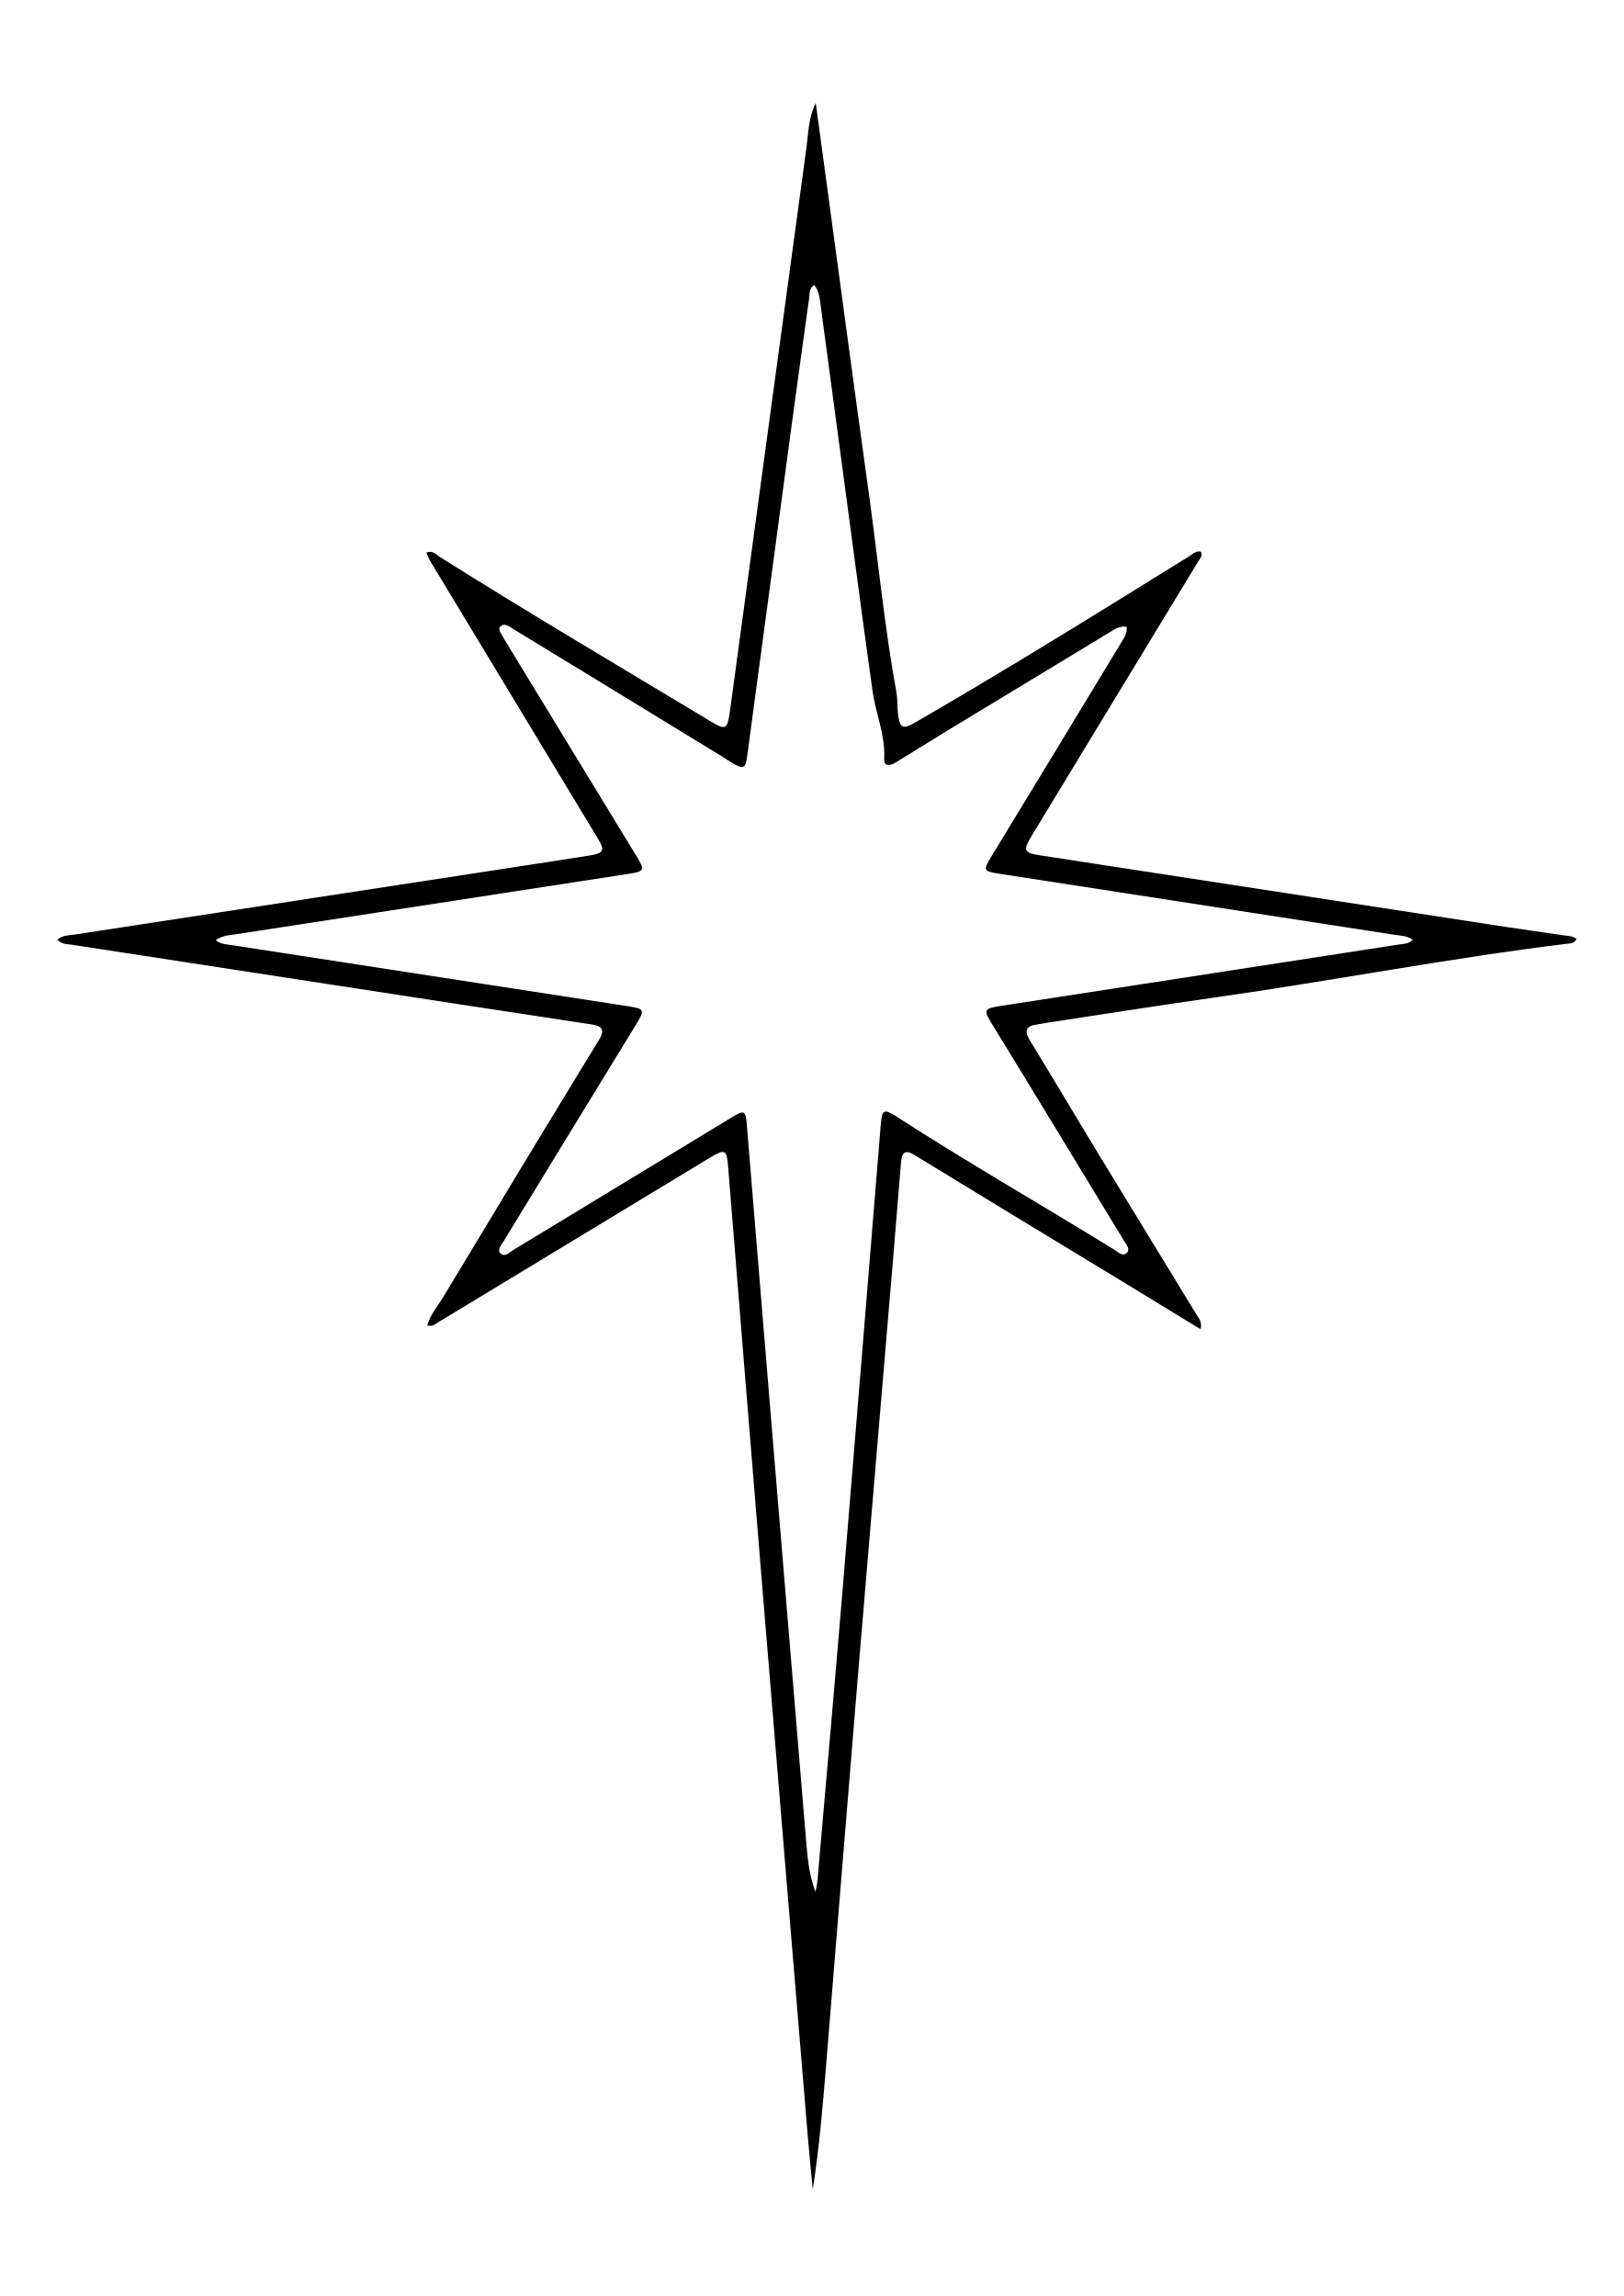
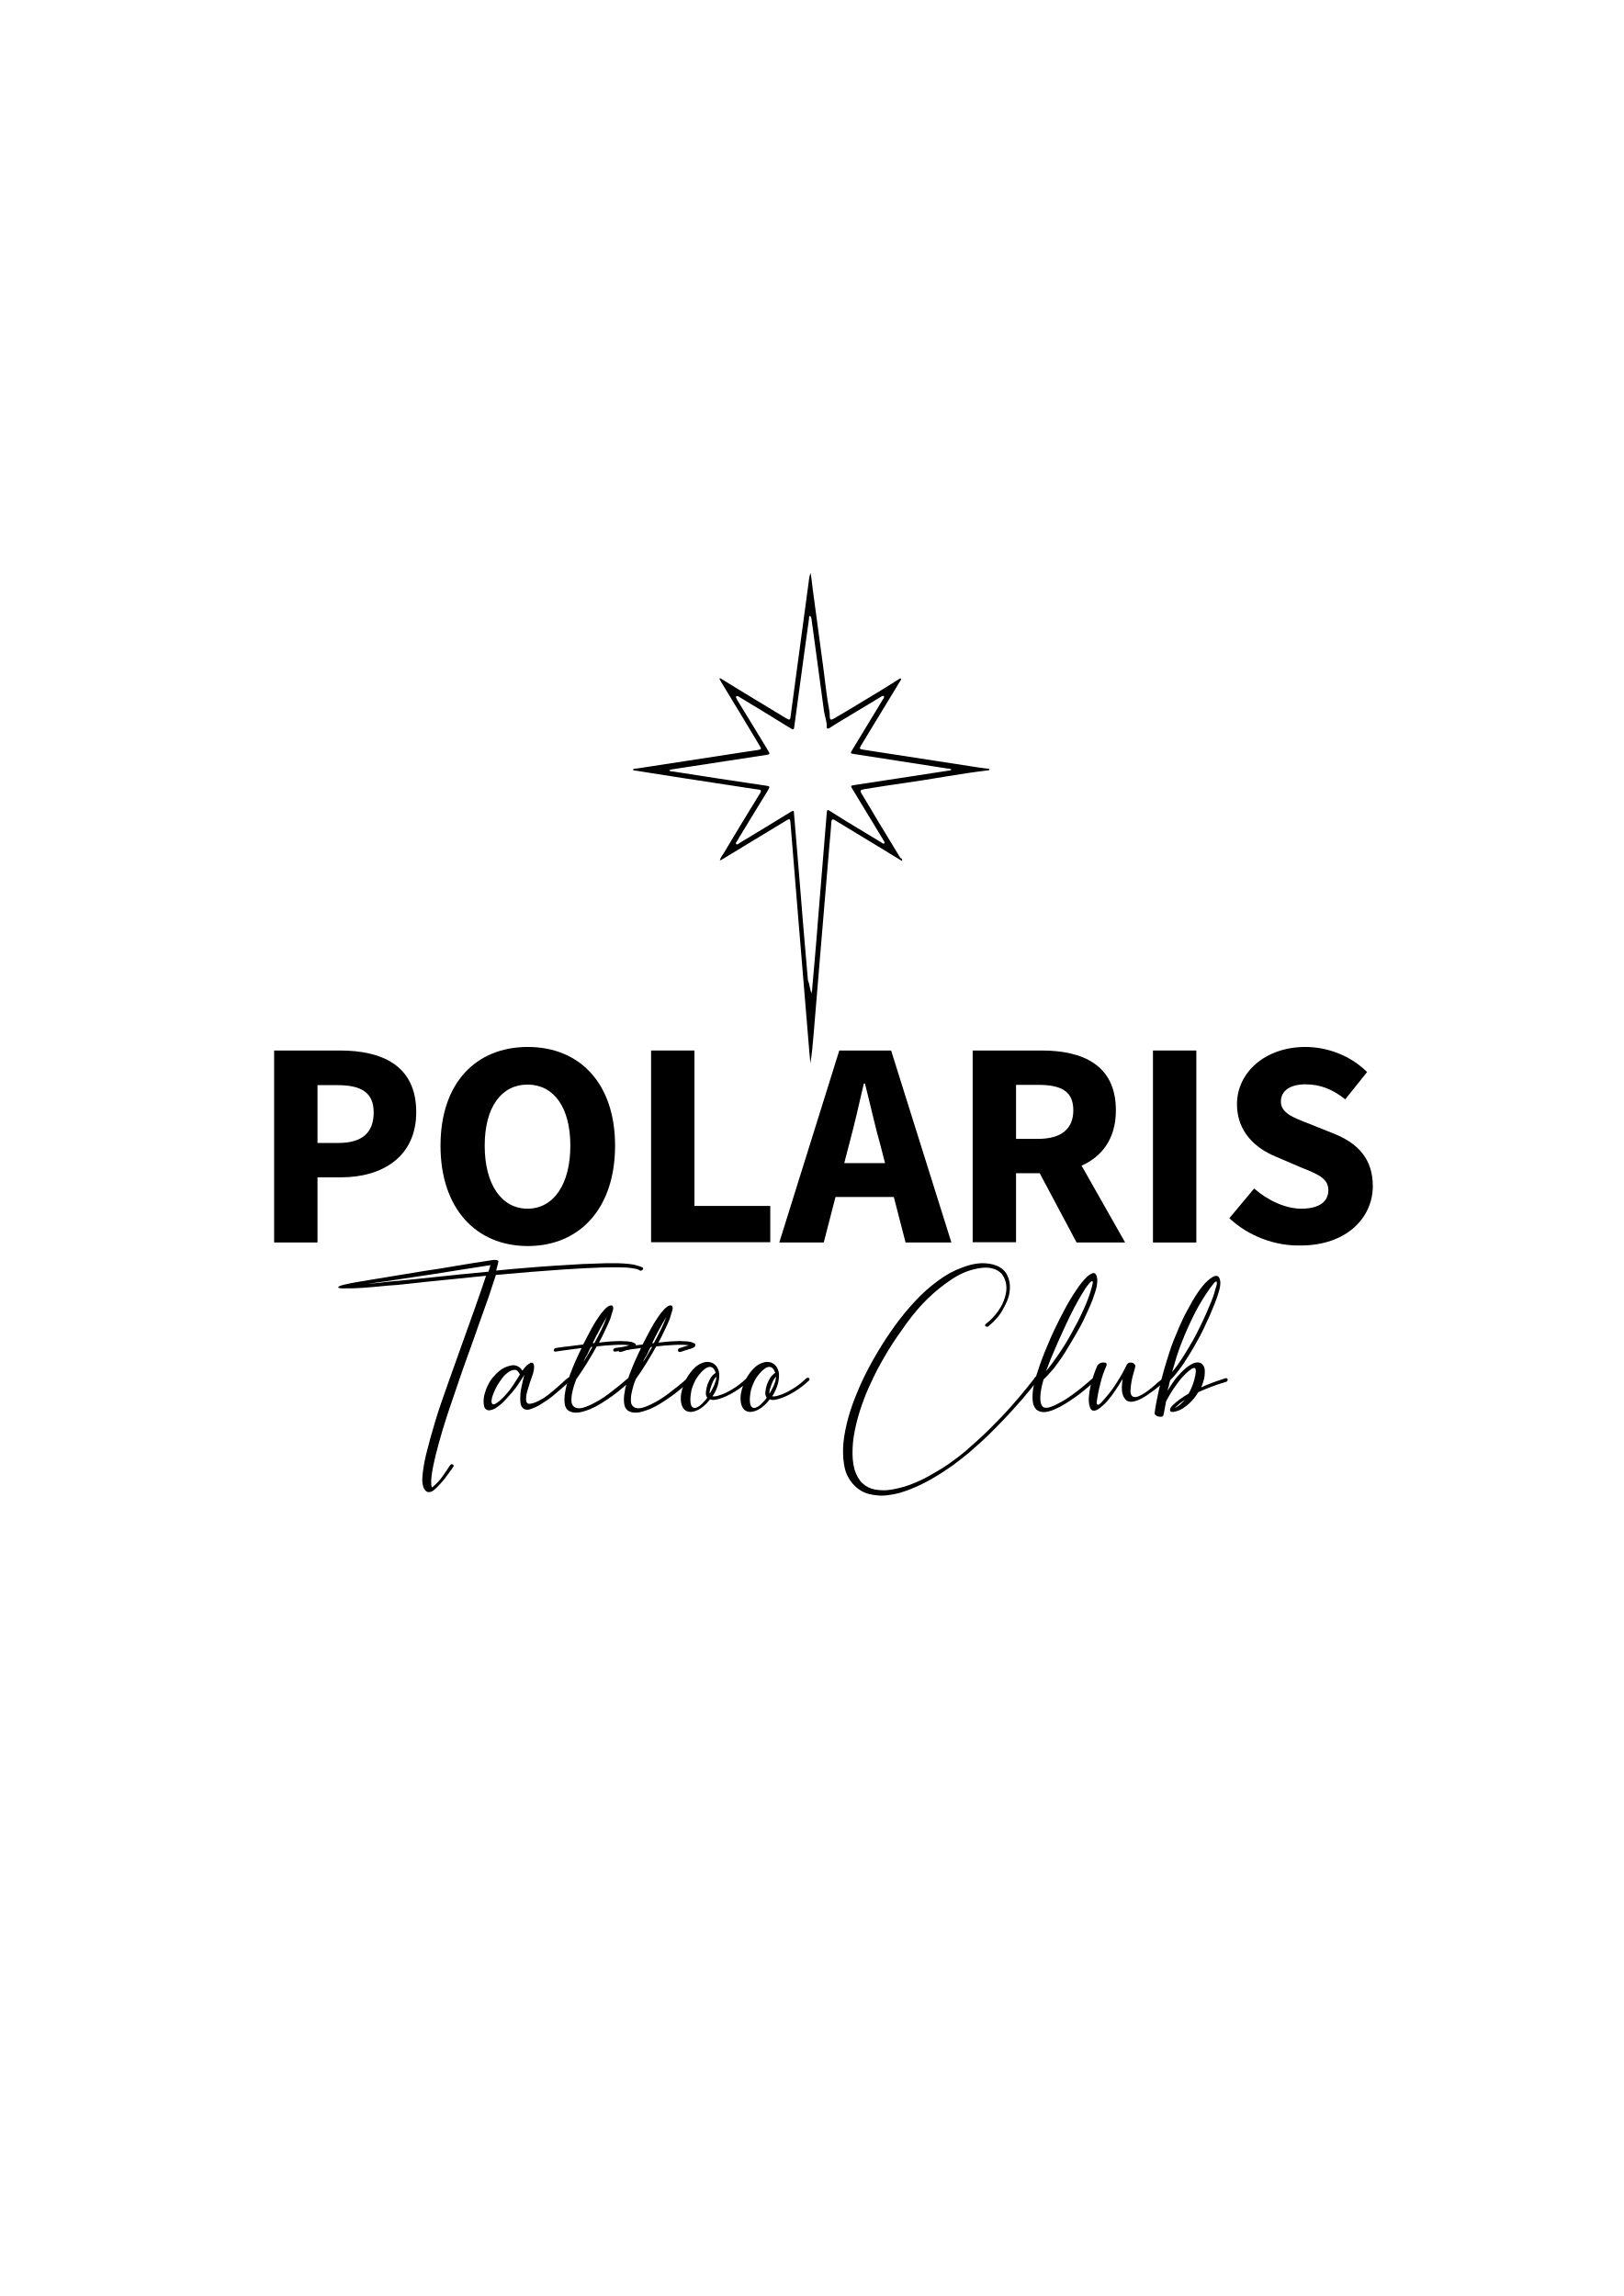
- <svg xmlns="http://www.w3.org/2000/svg" version="1.1" id="Capa_1" x="0px" y="0px" viewBox="0 0 595.28 841.89" enable-background="new 0 0 595.28 841.89" xml:space="preserve">
+ <svg xmlns="http://www.w3.org/2000/svg" version="1.1" id="Capa_1" x="0px" y="0px" viewBox="0 0 595.3 841.9" style="enable-background:new 0 0 595.3 841.9;" xml:space="preserve">
  <g>
    <g>
-       <path d="M440.17,487.41c-9.36-5.72-18.27-11.18-27.2-16.61c-25.9-15.74-51.83-31.43-77.68-47.26c-3.78-2.32-4.7-0.59-4.97,2.71    c-1.01,11.95-1.94,23.9-2.94,35.85c-4.26,50.63-8.6,101.26-12.81,151.9c-3.96,47.65-7.78,95.31-11.68,142.96    c-1.25,15.25-2.53,30.51-4.91,45.83c-0.59-6.23-1.25-12.45-1.77-18.69c-5.68-68.4-11.37-136.8-16.99-205.21    c-4.14-50.31-8.2-100.63-12.27-150.94c-0.52-6.48-1.12-6.82-6.68-3.45c-33.19,20.11-66.37,40.22-99.57,60.32    c-1.08,0.65-2.05,1.78-4.04,1.16c1.13-4.06,3.92-7.2,5.99-10.64c18.88-31.4,37.83-62.77,56.94-94.04c2.73-4.46,0.28-5.2-3.09-5.72    c-15.97-2.47-31.95-4.85-47.92-7.3c-47.41-7.27-94.83-14.56-142.24-21.87c-1.75-0.27-3.7-0.08-5.3-1.85    c1.93-1.72,4.34-1.58,6.53-1.91c54.34-8.35,108.68-16.66,163.02-24.99c8.56-1.31,17.12-2.61,25.67-3.99    c5.08-0.82,5.55-1.85,3.02-6.05c-20.5-33.93-41.01-67.85-61.49-101.79c-0.58-0.96-0.95-2.06-1.47-3.19    c2.39-0.98,3.64,0.77,5.05,1.66c32.58,20.49,65.71,40.06,98.67,59.91c6.28,3.78,6.62,3.55,7.7-4.37    c3.61-26.41,7.16-52.82,10.74-79.24c5.71-42.09,11.43-84.19,17.15-126.28c0.75-5.53,0.75-11.19,3.43-16.54    c1.2,8.85,2.41,17.7,3.61,26.55c5.29,38.96,10.48,77.93,15.9,116.87c3.37,24.25,5.69,48.64,10.08,72.75    c0.47,2.6,0.26,5.33,0.59,7.97c0.63,5.09,1.78,5.6,6.2,3.04c25.81-14.92,51.25-30.46,76.6-46.14c7.93-4.91,15.83-9.87,23.79-14.74    c1.34-0.82,2.52-2.24,4.43-1.8c0.78,1.55-0.36,2.57-1,3.62c-20.38,33.61-40.78,67.21-61.18,100.81c-3.09,5.1-2.71,6.01,3.16,6.91    c56.97,8.77,113.93,17.52,170.91,26.27c7.08,1.09,14.18,2.04,21.26,3.1c1.56,0.23,3.28,0.14,4.58,1.38    c-0.91,1.66-2.35,1.54-3.59,1.69c-43.17,5.29-85.89,13.58-128.94,19.68c-20.45,2.9-40.85,6.14-61.27,9.23    c-1.32,0.2-2.62,0.51-3.94,0.67c-4.33,0.54-4.78,2.43-2.58,6.02c8.78,14.35,17.35,28.82,26.09,43.2    c11.6,19.08,23.28,38.1,34.9,57.16C439.48,483.4,440.78,484.64,440.17,487.41z M298.98,693.67c0.25-1.45,0.62-2.9,0.74-4.36    c3.06-35.18,6.19-70.36,9.12-105.55c4.77-57.27,9.41-114.55,14.1-171.83c0.4-4.93,1.27-5.39,5.32-2.77    c26.3,17,53.48,32.56,80.13,48.99c1.44,0.89,3.22,2.82,4.8,1.16c1.26-1.32-0.37-3.1-1.2-4.47    c-15.73-25.91-31.43-51.83-47.28-77.66c-4.57-7.45-4.75-7.27,4-8.61c48.08-7.39,96.16-14.81,144.23-22.25    c1.65-0.26,3.53-0.15,4.96-1.75c-2.19-1.52-4.42-1.46-6.5-1.78c-48.23-7.48-96.48-14.92-144.72-22.36    c-6.41-0.99-6.4-1.18-2.86-6.98c15.77-25.89,31.48-51.81,47.19-77.74c1.08-1.78,2.35-3.57,2.03-5.91    c-2.23-0.3-3.84,0.61-5.38,1.54c-20.66,12.49-41.31,25.01-61.95,37.54c-5.69,3.46-11.31,7.05-17.01,10.51    c-1.96,1.19-4.72,2.3-4.54-1.41c0.41-8.56-3.1-16.31-4.26-24.52c-2.22-15.67-4.3-31.36-6.4-47.04    c-4.2-31.37-8.37-62.74-12.59-94.1c-0.36-2.69-0.56-5.5-2.39-7.82c-1.96,1.23-1.63,3.06-1.85,4.64    c-2.13,15.34-4.27,30.69-6.34,46.04c-5.48,40.61-10.92,81.22-16.37,121.83c-0.65,4.88-1.29,5.23-5.53,2.75    c-1.15-0.67-2.23-1.46-3.37-2.16c-25.57-15.64-51.13-31.28-76.74-46.86c-1.45-0.88-3.43-2.62-4.9-0.96    c-1.13,1.28,0.73,2.99,1.38,4.47c0.13,0.3,0.34,0.57,0.51,0.86c16.12,26.45,32.25,52.9,48.37,79.36c2.72,4.46,2.44,5.08-2.81,5.89    c-48.08,7.4-96.17,14.78-144.25,22.19c-2.51,0.39-5.18,0.39-7.53,2.23c2.18,1.61,4.41,1.54,6.51,1.87    c48.24,7.46,96.49,14.88,144.73,22.33c6.08,0.94,6.12,1.38,2.79,6.81c-16.2,26.4-32.33,52.84-48.45,79.29    c-0.82,1.35-2.52,3.14-1.26,4.45c1.59,1.66,3.34-0.32,4.79-1.2c26.78-16.22,53.54-32.49,80.3-48.75c4.33-2.63,4.87-2.33,5.27,2.58    c2.8,34.2,5.63,68.39,8.46,102.58c4.35,52.46,8.7,104.91,13.06,157.37C295.93,679.34,296.24,686.64,298.98,693.67z" />
+       <path d="M330.7,315.7c-2.2-1.3-4.3-2.6-6.4-3.9c-6.1-3.7-12.2-7.4-18.3-11.1c-0.9-0.5-1.1-0.1-1.2,0.6c-0.2,2.8-0.4,5.6-0.7,8.4    c-1,11.9-2,23.8-3,35.7c-1.3,15.7-2.2,26.7-2.8,33.7c-0.3,3.6-0.6,7.2-1.2,10.8c-0.1-1.5-0.3-2.9-0.4-4.4    c-1.3-16.1-2.7-32.2-4-48.3c-1-11.8-1.9-23.7-2.9-35.5c-0.1-1.5-0.3-1.6-1.6-0.8c-7.8,4.7-15.6,9.5-23.4,14.2    c-0.3,0.1-0.5,0.4-0.9,0.3c0.3-1,0.9-1.7,1.4-2.5c4.4-7.4,8.9-14.8,13.4-22.1c0.6-1.1,0.1-1.2-0.7-1.3c3.2,0.5-3.6-0.5-11.3-1.7    c-11.2-1.7-22.3-3.4-33.5-5.2c-0.4-0.1-0.9,0-1.2-0.4c0.4-0.4,1-0.4,1.5-0.4c12.8-2,25.6-3.9,38.4-5.9c2-0.3,4-0.6,6-0.9    c1.2-0.2,1.3-0.4,0.7-1.4c-4.8-8-9.6-16-14.5-24c-0.1-0.2-0.2-0.5-0.4-0.8c0.6-0.2,0.8,0.2,1.2,0.4c7.7,4.8,15.5,9.4,23.2,14.1    c1.5,0.9,1.6,0.8,1.8-1c0.8-6.2,0.8-6.2,2.5-18.6c1.3-9.9,2.7-19.8,4-29.7c0.2-1.3,0.2-2.6,0.8-3.9c0.3,2.1,0.6,4.2,0.8,6.2    c1.2,9.2,2.5,18.3,3.7,27.5c0.8,5.7,1.3,11.4,2.4,17.1c0.1,0.6,0.1,1.2,0.1,1.9c0.1,1.2,0.4,1.3,1.5,0.7c6.1-3.5,12-7.2,18-10.8    c1.9-1.2,3.7-2.3,5.6-3.5c0.3-0.2,0.6-0.5,1-0.4c0.2,0.4-0.1,0.6-0.2,0.8c-4.8,7.9-9.6,15.8-14.4,23.7c-0.7,1.2-0.6,1.4,0.8,1.6    c13.4,2.1,26.8,4.1,40.2,6.2c1.7,0.3,3.3,0.5,5,0.7c0.4,0,0.8,0,1.1,0.3c-0.2,0.4-0.5,0.4-0.8,0.4c-10.2,1.2-20.2,3.2-30.3,4.6    c-4.8,0.7-9.6,1.4-14.4,2.2c-0.3,0-0.6,0.1-0.9,0.2c-1,0.1-1.1,0.6-0.6,1.4c2.1,3.4,4.1,6.8,6.1,10.2c2.7,4.5,5.5,9,8.2,13.5    C330.6,314.8,330.9,315.1,330.7,315.7z M297.5,364.3c0-0.4,0.1-0.7,0.2-1c0.7-8.3,1.5-16.6,2.1-24.8c1.1-13.5,2.2-26.9,3.3-40.4    c0.1-1.2,0.3-1.3,1.2-0.7c6.2,4,12.6,7.7,18.8,11.5c0.3,0.2,0.8,0.7,1.1,0.3c0.3-0.3-0.1-0.7-0.3-1.1c-3.7-6.1-7.4-12.2-11.1-18.3    c-1.1-1.8-1.1-1.7,0.9-2c11.3-1.7,22.6-3.5,33.9-5.2c0.4-0.1,0.8,0,1.2-0.4c-0.5-0.4-1-0.4-1.5-0.4c-11.3-1.8-22.7-3.5-34.1-5.3    c-1.5-0.2-1.5-0.3-0.7-1.6c3.7-6.1,7.4-12.2,11.1-18.3c0.3-0.4,0.6-0.8,0.5-1.4c-0.5-0.1-0.9,0.1-1.3,0.4    c-4.9,2.9-9.7,5.9-14.6,8.8c-1.3,0.8-2.7,1.6-4,2.5c-0.5,0.3-1.1,0.5-1.1-0.3c0.1-2-0.7-3.8-1-5.8c-0.5-3.7-1-7.4-1.5-11.1    c-1-7.4-2-14.8-3-22.1c-0.1-0.6-0.1-1.3-0.6-1.8c-0.5,0.3-0.4,0.7-0.4,1.1c-0.5,3.6-1,7.2-1.5,10.8c-1.3,9.6-2.6,19.1-3.9,28.7    c-0.1,1.2-0.3,1.2-1.3,0.7c-0.3-0.2-0.5-0.4-0.8-0.5c-6-3.7-12-7.4-18-11c-0.3-0.2-0.8-0.6-1.2-0.2c-0.3,0.3,0.2,0.7,0.3,1.1    c0,0.1,0.1,0.1,0.1,0.2c3.8,6.2,7.6,12.4,11.4,18.7c0.6,1.1,0.6,1.2-0.7,1.4c-11.3,1.7-22.6,3.5-33.9,5.2    c-0.6,0.1-1.2,0.1-1.8,0.5c0.5,0.4,1,0.4,1.5,0.4c11.3,1.8,22.7,3.5,34.1,5.2c1.4,0.2,1.4,0.3,0.7,1.6    c-3.8,6.2-7.6,12.4-11.4,18.7c-0.2,0.3-0.6,0.7-0.3,1.1c0.4,0.4,0.8-0.1,1.1-0.3c6.3-3.8,12.6-7.6,18.9-11.5    c1-0.6,1.2-0.5,1.2,0.6c0.7,8,1.3,16.1,2,24.1c1,12.4,2,24.7,3.1,37C296.8,360.9,296.9,362.6,297.5,364.3z" />
+     </g>
+   </g>
+   <g>
+     <g>
+       <path d="M100.4,385.2h24.2c15.5,0,28,5.5,28,22.6c0,16.5-12.6,23.9-27.5,23.9h-8.7v23.9h-15.9V385.2z M124.1,419.1    c8.8,0,12.9-3.9,12.9-11.2c0-7.4-4.7-10-13.3-10h-7.3v21.2H124.1z" />
+       <path d="M161.5,420.1c0-23,13-36.2,32-36.2s32,13.3,32,36.2c0,23-13,36.8-32,36.8S161.5,443.1,161.5,420.1z M209.1,420.1    c0-14.1-6.1-22.4-15.7-22.4s-15.7,8.3-15.7,22.4s6.1,23.1,15.7,23.1S209.1,434.2,209.1,420.1z" />
+       <path d="M238.7,385.2h15.9v57h27.8v13.3h-43.7V385.2z" />
+       <path d="M307.7,385.2h19l22.1,70.4H332l-9.2-35.6c-2-7-3.8-15.4-5.7-22.7h-0.4c-1.7,7.4-3.6,15.7-5.5,22.7l-9.2,35.6h-16.3    L307.7,385.2z M300.2,426.5h33.9v12.4h-33.9V426.5z" />
+       <path d="M356.5,385.2h25.4c14.9,0,27.2,5.2,27.2,21.9c0,16.2-12.2,23.1-27.2,23.1h-9.4v25.3h-15.9V385.2z M380.6,417.6    c8.4,0,12.9-3.6,12.9-10.5c0-7-4.5-9.3-12.9-9.3h-8.1v19.8H380.6z M379,426.1l11-10.2l22.5,39.7h-17.8L379,426.1z" />
+       <path d="M422.7,385.2h15.9v70.4h-15.9V385.2z" />
+       <path d="M450.7,446.7l9.1-10.9c5,4.4,11.5,7.4,17.3,7.4c6.6,0,9.9-2.6,9.9-6.8c0-4.4-4-5.9-10.2-8.4l-9.1-3.9    c-7.3-3-14.2-9-14.2-19.2c0-11.7,10.4-21,25.1-21c8.1,0,16.6,3.2,22.6,9.2l-8,10c-4.6-3.6-9-5.5-14.6-5.5c-5.5,0-9,2.3-9,6.3    c0,4.3,4.6,5.9,10.7,8.3l9,3.6c8.6,3.5,14,9.2,14,19.1c0,11.7-9.7,21.8-26.5,21.8C467.6,456.9,457.9,453.4,450.7,446.7z" />
+       <path d="M235.5,464.7c0.2,0.1,0.3,0.3,0.3,0.4c0,0.2-0.1,0.3-0.2,0.5c-0.1,0.1-0.3,0.2-0.5,0.3c-0.2,0.1-0.4,0.1-0.6-0.1    c-0.6-0.4-1.5-0.6-2.9-0.8c-1.3-0.2-3-0.3-4.9-0.3c-2.7,0-5.7,0-9.2,0.2c-3.4,0.1-7.1,0.4-11,0.6c-3.9,0.3-7.9,0.6-12.1,0.9    c-4.2,0.4-8.4,0.7-12.6,1.1c-0.7,2.2-1.6,4.9-2.6,7.9c-1.1,3-2.2,6.3-3.5,9.8c-1.2,3.5-2.5,7.2-3.9,11c-1.4,3.8-2.7,7.6-4,11.4    c-1.3,3.8-2.6,7.6-3.8,11.2s-2.2,7.1-3.1,10.3c-0.9,3.2-1.6,6.1-2.1,8.6c-0.5,2.6-0.8,4.6-0.7,6.3c0,0.1,0,0.3,0,0.5    c0,0.2,0.1,0.4,0.1,0.5c0.1,0.1,0.1,0.3,0.2,0.3c0.1,0.1,0.3,0,0.4-0.2c1.4-1.2,2.5-2.4,3.4-3.7c0.9-1.2,1.8-2.6,2.8-4.1    c0.1-0.2,0.3-0.3,0.5-0.4c0.2,0,0.4,0,0.5,0.1s0.3,0.2,0.3,0.3c0.1,0.1,0,0.3-0.1,0.5c-0.4,0.6-0.8,1.3-1.4,2    c-0.5,0.7-1,1.4-1.6,2.2c-0.6,0.7-1.1,1.4-1.8,2.1c-0.6,0.7-1.2,1.3-1.8,1.8c-0.8,0.8-1.5,1.2-2.1,1.2c-0.6,0.1-1.1-0.1-1.5-0.5    c-0.4-0.4-0.7-1-0.9-1.7c-0.2-0.7-0.3-1.5-0.3-2.3c0.1-2.4,0.5-5.5,1.4-9.2c0.9-3.7,2-7.7,3.3-12c1.3-4.4,2.9-8.9,4.6-13.7    c1.7-4.8,3.4-9.6,5.1-14.3c1.7-4.7,3.3-9.3,4.9-13.7c1.6-4.4,2.9-8.4,4.1-11.9c-3.7,0.4-7.3,0.7-10.8,1.1c-3.5,0.3-6.8,0.7-10,1    c-3,0.3-5.7,0.6-8.3,0.9c-2.5,0.3-4.8,0.5-6.8,0.6c-7.7,0.8-12.7,1.1-15,1c-2.2,0.1-3.3,0-3.3-0.4c0-0.5,2.7-1.2,8.1-2.1    c5.3-0.9,13.3-2.2,23.7-3.9c3.5-0.5,7.3-1.1,11.3-1.8c4.1-0.7,8.4-1.4,13.1-2.1c0.2,0,0.4-0.1,0.7-0.1c0.3,0,0.6,0,0.9,0    c0.3,0,0.5,0.1,0.7,0.2c0.2,0.1,0.3,0.3,0.2,0.5c-0.1,0.4-0.2,0.8-0.3,1.3c-0.1,0.5-0.3,1.1-0.5,1.9c3.7-0.4,7.3-0.7,11-1    c3.7-0.3,7.2-0.6,10.7-0.8c3.5-0.2,6.8-0.4,9.9-0.6c3.1-0.1,6-0.2,8.6-0.3c0.8,0,1.7,0,2.9,0c1.2,0,2.4,0,3.7,0.1    c1.3,0.1,2.5,0.2,3.6,0.4C233.9,464.1,234.8,464.4,235.5,464.7z M179.1,466.3c0.1-0.5,0.3-0.9,0.4-1.3c0.1-0.4,0.2-0.7,0.3-1.1    c-4.1,0.6-7.9,1.3-11.5,1.8c-3.6,0.6-7,1.1-10.1,1.6c-5.4,0.8-10,1.5-13.9,2.1c-3.9,0.6-7.2,1-9.7,1.4c0.9-0.1,2-0.2,3.1-0.3    c1.1-0.1,2.3-0.2,3.5-0.4c6.4-0.6,12.7-1.2,19-1.9S172.7,466.9,179.1,466.3z" />
+       <path d="M182.2,516c-0.5,0.4-1.1,0.7-1.7,0.9c-0.6,0.2-1.1,0.3-1.6,0.2c-0.5-0.1-0.9-0.4-1.2-0.9c-0.3-0.5-0.4-1.3-0.4-2.5    c0-1.1,0.2-2.2,0.6-3.3c0.3-1.1,0.8-2.2,1.4-3.3c0.6-1.1,1.3-2,2.2-2.9c0.8-0.9,1.7-1.7,2.7-2.3c0.6-0.4,1.3-0.7,2-0.9    c0.7-0.2,1.3-0.4,2-0.4c0.6,0,1.3,0.2,1.8,0.5c0.6,0.3,1.1,0.8,1.5,1.5c0.5-0.7,1-1.3,1.6-1.9c0.6-0.5,1.1-0.8,1.5-1    c0.4-0.1,0.8,0,1,0.4c0.2,0.4,0.3,1.2,0.1,2.3c-0.1,0.5-0.2,1.1-0.5,1.9c-0.3,0.8-0.6,1.7-0.9,2.6c-0.3,0.9-0.6,1.9-0.9,2.9    c-0.3,1-0.5,1.9-0.5,2.6c-0.1,1,0,1.7,0.4,2.1c0.4,0.4,1.2,0.3,2.5-0.1c1.1-0.4,2.3-1,3.6-1.8c1.3-0.9,2.5-1.8,3.6-2.8    c1.2-1,2.2-1.9,3.2-2.8c0.9-0.9,1.6-1.5,2.1-1.8c0.2-0.1,0.4-0.2,0.6-0.2c0.2,0,0.4,0.1,0.5,0.2c0.1,0.1,0.2,0.3,0.2,0.5    c0,0.2-0.1,0.3-0.3,0.5c-0.6,0.5-1.5,1.2-2.6,2.2c-1.1,1-2.3,2-3.6,3.1c-1.3,1.1-2.7,2.1-4.2,3c-1.4,1-2.8,1.6-4.1,2.1    s-2.2,0.4-2.9-0.1c-0.6-0.5-1-1.2-1.1-2.2c-0.1-1-0.1-2,0-3.3s0.4-2.4,0.6-3.4c0.2-1,0.4-1.9,0.6-2.6c0.2-0.7,0.3-0.9,0.2-0.8    c-0.6,1-1.3,2-2,3.1c-0.7,1.1-1.5,2.1-2.4,3.2c-0.9,1-1.8,2-2.7,3C184.2,514.5,183.2,515.3,182.2,516z M190.6,504    c-0.5-1.1-1.1-1.7-1.9-1.7c-0.8,0-1.6,0.3-2.4,0.9c-0.7,0.5-1.4,1.1-2,1.9s-1.2,1.6-1.8,2.6s-1,1.8-1.4,2.8    c-0.4,0.9-0.7,1.8-0.8,2.5c-0.2,0.9-0.1,1.5,0.2,1.8c0.3,0.3,0.9,0.2,1.8-0.5c0.9-0.6,1.7-1.4,2.5-2.2c0.8-0.8,1.5-1.7,2.2-2.6    c0.7-0.9,1.3-1.8,1.9-2.8C189.5,505.8,190.1,504.9,190.6,504z" />
+       <path d="M223.7,483.7c-0.5,1.2-1.1,2.6-1.8,4c-0.7,1.5-1.4,3-2.3,4.6c0.9-0.1,1.8-0.2,2.9-0.3s2.2-0.2,3.2-0.2    c1.1-0.1,2.1-0.1,3.2,0c1,0,1.9,0.1,2.7,0.3c0.4,0.1,0.8,0.3,1.2,0.5c0.4,0.2,0.4,0.5,0.2,1.1c-0.1,0.2-0.4,0.4-0.9,0.6    c-0.5,0.2-1,0.4-1.5,0.5c-0.6,0.2-1.1,0.3-1.6,0.5c-0.5,0.2-0.9,0.3-1.3,0.4c-0.2,0.1-0.4,0.1-0.6,0s-0.3-0.2-0.3-0.4    c-0.1-0.1,0-0.3,0-0.5c0.1-0.2,0.2-0.3,0.4-0.4c0.6-0.2,1.2-0.4,1.8-0.6c0.6-0.2,1.2-0.4,1.8-0.5c-0.8-0.1-1.6-0.2-2.7-0.2    c-1,0-2.1,0-3.2,0.1s-2.2,0.1-3.2,0.2c-1.1,0.1-2.1,0.2-2.9,0.3c-0.1,0.2-0.2,0.3-0.3,0.5c-0.1,0.1-0.2,0.3-0.3,0.5    c-1,1.9-2.2,3.7-3.3,5.6c-1.2,1.9-2.4,3.7-3.6,5.4c-0.3,0.7-0.6,1.6-0.9,2.5c-0.3,1-0.5,1.9-0.7,2.9c-0.2,1-0.2,1.8-0.2,2.6    c0,0.8,0.3,1.5,0.7,1.9c0.4,0.5,1.1,0.7,2,0.8c0.9,0,2.1-0.3,3.7-1c1.2-0.5,2.4-1.2,3.7-1.9c1.3-0.8,2.5-1.6,3.8-2.6    c1.2-0.9,2.4-1.9,3.6-2.8c1.2-1,2.2-1.9,3.2-2.7c0.2-0.1,0.4-0.2,0.6-0.2c0.2,0,0.4,0.1,0.5,0.2c0.1,0.1,0.2,0.3,0.2,0.4    c0,0.2-0.1,0.3-0.2,0.5c-1,0.9-2.1,1.8-3.3,2.8c-1.2,1-2.4,2-3.7,2.9c-1.3,0.9-2.6,1.8-3.9,2.6c-1.3,0.8-2.6,1.5-3.8,2    c-2.2,0.9-4,1.4-5.3,1.4c-1.3,0-2.3-0.3-3.1-0.9c-0.7-0.6-1.1-1.5-1.2-2.7c-0.1-1.2-0.1-2.4,0.2-3.9c0.2-1.4,0.6-3,1.1-4.5    s1.1-3.1,1.7-4.6c0.6-1.5,1.2-2.8,1.8-4.1c0.6-1.2,1-2.2,1.4-3c-1.5,0.2-3,0.4-4.5,0.6c-1.5,0.2-3.2,0.4-4.9,0.7    c-0.3,0-0.4,0-0.6-0.1c-0.1-0.1-0.2-0.3-0.2-0.4s0.1-0.3,0.2-0.5c0.1-0.1,0.3-0.2,0.5-0.3c1.8-0.3,3.6-0.5,5.3-0.7    c1.7-0.2,3.3-0.4,4.8-0.6c1-1.9,2-3.9,3.1-5.9c1.1-2,2.3-3.9,3.6-5.6c0.8-1,1.5-1.8,2.2-2.3c0.7-0.5,1.2-0.6,1.6-0.5    c0.4,0.1,0.6,0.6,0.5,1.4C224.5,481,224.2,482.2,223.7,483.7z M213.9,499.4c0.5-0.8,1.1-1.7,1.6-2.6c0.5-0.9,1-1.7,1.5-2.6    c0-0.1,0.1-0.1,0.1-0.2c0-0.1,0-0.1,0.1-0.2c-0.1,0-0.2,0.1-0.3,0.1s-0.2,0-0.3,0.1c-0.5,0.9-0.9,1.8-1.3,2.7    C214.7,497.6,214.3,498.5,213.9,499.4z M217.9,492.5c0.9-1.6,1.7-3.2,2.5-4.8c0.8-1.6,1.5-3.2,2.1-4.9c-0.9,1.6-1.8,3.2-2.7,4.8    c-0.9,1.6-1.7,3.3-2.5,4.9c0.1,0,0.2,0,0.4,0C217.7,492.5,217.8,492.5,217.9,492.5z" />
+       <path d="M245.5,483.7c-0.5,1.2-1.1,2.6-1.8,4c-0.7,1.5-1.4,3-2.3,4.6c0.9-0.1,1.8-0.2,2.9-0.3s2.2-0.2,3.2-0.2    c1.1-0.1,2.1-0.1,3.2,0c1,0,1.9,0.1,2.7,0.3c0.4,0.1,0.8,0.3,1.2,0.5c0.4,0.2,0.4,0.5,0.2,1.1c-0.1,0.2-0.4,0.4-0.9,0.6    c-0.5,0.2-1,0.4-1.5,0.5c-0.6,0.2-1.1,0.3-1.6,0.5c-0.5,0.2-0.9,0.3-1.3,0.4c-0.2,0.1-0.4,0.1-0.6,0s-0.3-0.2-0.3-0.4    c-0.1-0.1,0-0.3,0-0.5c0.1-0.2,0.2-0.3,0.4-0.4c0.6-0.2,1.2-0.4,1.8-0.6c0.6-0.2,1.2-0.4,1.8-0.5c-0.8-0.1-1.6-0.2-2.7-0.2    c-1,0-2.1,0-3.2,0.1s-2.2,0.1-3.2,0.2c-1.1,0.1-2.1,0.2-2.9,0.3c-0.1,0.2-0.2,0.3-0.3,0.5c-0.1,0.1-0.2,0.3-0.3,0.5    c-1,1.9-2.2,3.7-3.3,5.6c-1.2,1.9-2.4,3.7-3.6,5.4c-0.3,0.7-0.6,1.6-0.9,2.5c-0.3,1-0.5,1.9-0.7,2.9c-0.2,1-0.2,1.8-0.2,2.6    c0,0.8,0.3,1.5,0.7,1.9c0.4,0.5,1.1,0.7,2,0.8c0.9,0,2.1-0.3,3.7-1c1.2-0.5,2.4-1.2,3.7-1.9c1.3-0.8,2.5-1.6,3.8-2.6    c1.2-0.9,2.4-1.9,3.6-2.8c1.2-1,2.2-1.9,3.2-2.7c0.2-0.1,0.4-0.2,0.6-0.2c0.2,0,0.4,0.1,0.5,0.2c0.1,0.1,0.2,0.3,0.2,0.4    c0,0.2-0.1,0.3-0.2,0.5c-1,0.9-2.1,1.8-3.3,2.8c-1.2,1-2.4,2-3.7,2.9c-1.3,0.9-2.6,1.8-3.9,2.6c-1.3,0.8-2.6,1.5-3.8,2    c-2.2,0.9-4,1.4-5.3,1.4c-1.3,0-2.3-0.3-3.1-0.9c-0.7-0.6-1.1-1.5-1.2-2.7c-0.1-1.2-0.1-2.4,0.2-3.9c0.2-1.4,0.6-3,1.1-4.5    s1.1-3.1,1.7-4.6c0.6-1.5,1.2-2.8,1.8-4.1c0.6-1.2,1-2.2,1.4-3c-1.5,0.2-3,0.4-4.5,0.6c-1.5,0.2-3.2,0.4-4.9,0.7    c-0.3,0-0.4,0-0.6-0.1c-0.1-0.1-0.2-0.3-0.2-0.4s0.1-0.3,0.2-0.5c0.1-0.1,0.3-0.2,0.5-0.3c1.8-0.3,3.6-0.5,5.3-0.7    c1.7-0.2,3.3-0.4,4.8-0.6c1-1.9,2-3.9,3.1-5.9c1.1-2,2.3-3.9,3.6-5.6c0.8-1,1.5-1.8,2.2-2.3c0.7-0.5,1.2-0.6,1.6-0.5    c0.4,0.1,0.6,0.6,0.5,1.4C246.3,481,246,482.2,245.5,483.7z M235.8,499.4c0.5-0.8,1.1-1.7,1.6-2.6c0.5-0.9,1-1.7,1.5-2.6    c0-0.1,0.1-0.1,0.1-0.2c0-0.1,0-0.1,0.1-0.2c-0.1,0-0.2,0.1-0.3,0.1s-0.2,0-0.3,0.1c-0.5,0.9-0.9,1.8-1.3,2.7    C236.6,497.6,236.1,498.5,235.8,499.4z M239.7,492.5c0.9-1.6,1.7-3.2,2.5-4.8c0.8-1.6,1.5-3.2,2.1-4.9c-0.9,1.6-1.8,3.2-2.7,4.8    c-0.9,1.6-1.7,3.3-2.5,4.9c0.1,0,0.2,0,0.4,0C239.5,492.5,239.6,492.5,239.7,492.5z" />
+       <path d="M261.2,512c0.6,0.1,1.4,0,2.3-0.3c1.5-0.4,3.2-1.2,5-2.3c1.9-1.1,3.6-2.5,5.2-4c0.2-0.1,0.4-0.2,0.5-0.2    c0.2,0,0.3,0,0.5,0.1c0.1,0.1,0.2,0.2,0.2,0.4c0,0.2-0.1,0.3-0.2,0.5c-1.7,1.6-3.5,3-5.5,4.2c-2,1.2-3.8,2-5.4,2.5    c-0.6,0.2-1.2,0.3-1.8,0.4c-0.6,0.1-1.2,0-1.7-0.2c-0.8,1.1-1.7,2-2.7,2.8c-1,0.8-2,1.3-3,1.6c-1,0.3-1.9,0.3-2.7,0    c-0.8-0.3-1.4-0.9-1.8-1.9c-0.4-0.9-0.5-1.8-0.5-2.9c0-1.1,0.2-2.2,0.5-3.3c0.3-1.1,0.7-2.2,1.3-3.3c0.5-1.1,1.1-2,1.7-2.8    c1.1-1.4,2.2-2.5,3.4-3.1c1.2-0.6,2.2-0.9,3.2-0.8c1,0.1,1.8,0.4,2.5,1.1c0.7,0.6,1.1,1.5,1.4,2.6c0.2,1.1,0.1,2.4-0.2,3.9    C263.1,508.6,262.4,510.3,261.2,512z M262.4,503.4c-0.3-0.9-0.7-1.6-1.2-1.9c-0.5-0.3-1-0.4-1.5-0.2c-0.6,0.1-1.1,0.5-1.7,1    c-0.6,0.5-1.2,1.1-1.7,1.8c-0.5,0.6-1,1.3-1.4,2.1c-0.4,0.8-0.7,1.5-1,2.3c-0.3,0.8-0.5,1.6-0.6,2.4c-0.1,0.8-0.2,1.5-0.2,2.2    c0,1.4,0.2,2.4,0.7,2.8c0.4,0.4,1,0.5,1.6,0.2c0.6-0.2,1.3-0.7,2-1.4c0.7-0.7,1.4-1.4,1.9-2.2c-0.4-0.5-0.6-1.2-0.5-2.1    c0.1-0.9,0.3-1.9,0.6-2.8c0.4-1,0.8-1.8,1.3-2.6C261.3,504.2,261.9,503.7,262.4,503.4z M262.6,504.8c-0.3,0.3-0.6,0.7-0.9,1.2    c-0.3,0.6-0.6,1.2-0.8,1.8c-0.2,0.6-0.4,1.2-0.6,1.8c-0.1,0.6-0.2,1.1-0.1,1.4c0.3-0.4,0.5-0.9,0.8-1.4c0.3-0.5,0.5-1.1,0.8-1.6    c0.2-0.6,0.4-1.1,0.6-1.7C262.6,505.7,262.6,505.2,262.6,504.8z" />
+       <path d="M283.1,512c0.6,0.1,1.4,0,2.3-0.3c1.5-0.4,3.2-1.2,5-2.3c1.9-1.1,3.6-2.5,5.2-4c0.2-0.1,0.4-0.2,0.5-0.2    c0.2,0,0.3,0,0.5,0.1c0.1,0.1,0.2,0.2,0.2,0.4c0,0.2-0.1,0.3-0.2,0.5c-1.7,1.6-3.5,3-5.5,4.2c-2,1.2-3.8,2-5.4,2.5    c-0.6,0.2-1.2,0.3-1.8,0.4c-0.6,0.1-1.2,0-1.7-0.2c-0.8,1.1-1.7,2-2.7,2.8c-1,0.8-2,1.3-3,1.6c-1,0.3-1.9,0.3-2.7,0    c-0.8-0.3-1.4-0.9-1.8-1.9c-0.4-0.9-0.5-1.8-0.5-2.9c0-1.1,0.2-2.2,0.5-3.3c0.3-1.1,0.7-2.2,1.3-3.3c0.5-1.1,1.1-2,1.7-2.8    c1.1-1.4,2.2-2.5,3.4-3.1c1.2-0.6,2.2-0.9,3.2-0.8c1,0.1,1.8,0.4,2.5,1.1c0.7,0.6,1.1,1.5,1.4,2.6c0.2,1.1,0.1,2.4-0.2,3.9    C284.9,508.6,284.2,510.3,283.1,512z M284.2,503.4c-0.3-0.9-0.7-1.6-1.2-1.9c-0.5-0.3-1-0.4-1.5-0.2c-0.6,0.1-1.1,0.5-1.7,1    c-0.6,0.5-1.2,1.1-1.7,1.8c-0.5,0.6-1,1.3-1.4,2.1c-0.4,0.8-0.7,1.5-1,2.3c-0.3,0.8-0.5,1.6-0.6,2.4c-0.1,0.8-0.2,1.5-0.2,2.2    c0,1.4,0.2,2.4,0.7,2.8c0.4,0.4,1,0.5,1.6,0.2c0.6-0.2,1.3-0.7,2-1.4c0.7-0.7,1.4-1.4,1.9-2.2c-0.4-0.5-0.6-1.2-0.5-2.1    c0.1-0.9,0.3-1.9,0.6-2.8c0.4-1,0.8-1.8,1.3-2.6C283.2,504.2,283.7,503.7,284.2,503.4z M284.5,504.8c-0.3,0.3-0.6,0.7-0.9,1.2    c-0.3,0.6-0.6,1.2-0.8,1.8c-0.2,0.6-0.4,1.2-0.6,1.8c-0.1,0.6-0.2,1.1-0.1,1.4c0.3-0.4,0.5-0.9,0.8-1.4c0.3-0.5,0.5-1.1,0.8-1.6    c0.2-0.6,0.4-1.1,0.6-1.7C284.4,505.7,284.5,505.2,284.5,504.8z" />
+       <path d="M362.4,486.3c-0.2,0.1-0.4,0.2-0.6,0.2s-0.4-0.1-0.5-0.2c-0.3-0.3-0.2-0.6,0.2-0.9c1.8-1.4,3.2-2.9,4.4-4.6s2-3.3,2.5-5    c0.5-1.6,0.7-3.2,0.5-4.7c-0.2-1.5-0.7-2.7-1.5-3.8c-0.8-1-2-1.8-3.6-2.2c-1.5-0.4-3.4-0.4-5.7,0.1c-3.1,0.6-6.2,1.9-9.2,3.9    s-5.9,4.3-8.7,7s-5.4,5.8-7.8,9.1c-2.4,3.3-4.7,6.6-6.7,9.9s-3.8,6.5-5.3,9.6c-1.5,3.1-2.7,5.8-3.6,8.2c-1.2,3.2-2.2,6.3-2.9,9.3    c-0.7,3-1.2,5.8-1.3,8.5c-0.2,3.3,0.1,6,0.7,8.2c0.7,2.1,1.6,3.8,2.9,5c1.3,1.2,2.9,2,4.7,2.3c1.8,0.3,3.8,0.4,6,0    s4.4-0.9,6.8-1.8c2.4-0.9,4.8-2,7.1-3.3s4.7-2.7,7-4.3c2.3-1.6,4.4-3.2,6.4-4.9c3.1-2.7,6.1-5.4,8.9-8.2c2.8-2.8,5.4-5.5,7.6-8    c2.2-2.5,4.1-4.7,5.6-6.6c1.5-1.9,2.6-3.2,3.1-4c0.1-0.2,0.3-0.3,0.5-0.3c0.2,0,0.4,0,0.5,0.1c0.1,0.1,0.2,0.2,0.3,0.4    c0.1,0.2,0,0.4-0.1,0.6c-0.6,0.8-1.6,2.1-3.2,4c-1.5,1.9-3.4,4.1-5.7,6.6c-2.2,2.5-4.8,5.2-7.6,8c-2.8,2.9-5.9,5.6-9,8.3    c-1.7,1.4-3.6,2.9-5.9,4.6c-2.3,1.6-4.7,3.2-7.3,4.7c-2.6,1.5-5.2,2.8-8,3.9c-2.7,1.1-5.4,1.9-8,2.2c-2.6,0.4-5.1,0.2-7.4-0.4    s-4.3-1.9-6-3.9c-1.3-1.5-2.3-3.4-2.8-5.6c-0.5-2.2-0.7-4.7-0.6-7.5c0.1-2.7,0.6-5.6,1.3-8.6s1.7-6.2,3-9.5c0.9-2.3,2-4.9,3.4-7.8    c1.4-2.9,3.1-6,5-9.2c1.9-3.2,4-6.4,6.3-9.6c2.3-3.2,4.8-6.2,7.4-9c2.6-2.8,5.4-5.3,8.3-7.4c2.9-2.2,5.9-3.8,8.9-4.9    c3.1-1.2,5.9-1.7,8.2-1.6c2.3,0.1,4.2,0.6,5.7,1.5c1.5,0.9,2.5,2.2,3.1,3.9c0.6,1.6,0.7,3.4,0.4,5.4c-0.3,2-1.2,4-2.4,6.1    C366.5,482.4,364.7,484.4,362.4,486.3z" />
+       <path d="M382.6,505.8c-0.4,1.3-0.7,2.6-0.9,3.7c-0.2,1.1-0.3,2.2-0.3,3.1c0,1.7,0.3,2.7,1,3.3c0.7,0.5,2,0.4,3.8-0.4    c1.2-0.5,2.4-1.2,3.7-1.9c1.3-0.8,2.5-1.6,3.8-2.6c1.3-0.9,2.5-1.9,3.6-2.8s2.2-1.9,3.2-2.7c0.2-0.1,0.4-0.2,0.6-0.2    c0.2,0,0.4,0.1,0.5,0.2c0.1,0.1,0.2,0.3,0.2,0.4s-0.1,0.3-0.3,0.5c-1,0.9-2.1,1.8-3.3,2.8c-1.2,1-2.4,2-3.7,2.9    c-1.3,0.9-2.6,1.8-3.9,2.6c-1.3,0.8-2.6,1.5-3.8,2c-1.7,0.8-3.2,1.1-4.3,1.1c-1.1-0.1-2-0.4-2.6-1c-0.6-0.6-1-1.5-1.2-2.5    c-0.2-1.1-0.2-2.3-0.1-3.6c0.1-1.6,0.6-3.7,1.3-6.2c0.8-2.5,1.7-5.2,2.9-8.2c1.2-2.9,2.4-5.9,3.9-9s2.9-5.9,4.4-8.6    c1.5-2.7,3-5,4.4-7c1.5-2,2.8-3.5,4-4.3c0.6-0.4,1.1-0.6,1.5-0.6c0.4,0.1,0.7,0.3,0.9,0.7c0.2,0.4,0.3,1,0.4,1.7    c0,0.7-0.1,1.5-0.2,2.4c-0.3,1.5-0.9,3.2-1.6,5.1s-1.7,4-2.7,6.2s-2.2,4.4-3.5,6.6c-1.3,2.2-2.6,4.4-3.9,6.5c-1.3,2.1-2.7,4-4,5.7    C385,503.3,383.8,504.7,382.6,505.8z M383.5,502.8c1.5-1.8,3.1-4,4.8-6.5c1.7-2.5,3.3-5.1,4.8-7.9c1.5-2.7,2.9-5.4,4.1-8.1    c1.2-2.6,2.1-5,2.7-7c0.1-0.4,0.2-0.9,0.4-1.4c0.1-0.5,0.2-0.9,0.3-1.3c0.1-0.4,0-0.6-0.1-0.8c-0.1-0.1-0.3,0-0.6,0.2    c-0.8,0.8-1.7,1.9-2.7,3.6c-1,1.6-2.1,3.5-3.2,5.6c-1.1,2.1-2.2,4.3-3.3,6.7c-1.1,2.4-2.1,4.6-3.1,6.8c-0.9,2.2-1.8,4.2-2.5,5.9    C384.4,500.4,383.9,501.8,383.5,502.8z" />
+       <path d="M411.5,511c-0.3-1.3-0.3-3.1,0.1-5.4c-0.8,1.4-1.7,2.7-2.6,4.1c-0.9,1.4-1.9,2.7-3,4c-0.5,0.6-1.1,1.2-1.8,1.8    s-1.3,1.1-1.9,1.4c-0.6,0.3-1.2,0.5-1.7,0.3c-0.5-0.1-0.9-0.6-1.1-1.5c-0.3-1-0.4-2.2-0.3-3.5c0.1-1.3,0.3-2.6,0.6-3.9    c0.3-1.3,0.7-2.6,1.1-3.9c0.4-1.3,0.9-2.4,1.3-3.4c0.1-0.4,0.4-0.7,0.9-1c0.4-0.3,0.9-0.4,1.3-0.4s0.8,0,1.1,0.2    c0.3,0.2,0.3,0.5,0.1,1.1c-0.4,0.9-0.8,1.9-1.2,3c-0.4,1.1-0.7,2.3-1,3.5c-0.3,1.2-0.6,2.4-0.8,3.5c-0.2,1.2-0.4,2.2-0.5,3.1    c-0.1,0.7,0.1,1.1,0.5,1.1s1.1-0.7,2.3-2.1c0.8-0.9,1.5-1.8,2.3-2.8c0.8-1,1.5-2.1,2.2-3.2c0.7-1.1,1.4-2.2,2-3.3    c0.6-1.1,1.2-2.2,1.6-3.1c0.3-0.5,0.6-0.8,1-0.9c0.4-0.1,0.8-0.1,1.1,0c0.4,0.1,0.6,0.3,0.9,0.6c0.2,0.3,0.3,0.5,0.2,0.8    c0,0.3-0.2,0.8-0.4,1.6c-0.2,0.8-0.5,1.6-0.7,2.6c-0.2,1-0.4,1.9-0.5,2.9c-0.1,1-0.2,1.8-0.1,2.5c0.1,0.8,0.5,1.3,1,1.5    c0.5,0.1,1.2,0.1,1.9-0.2c0.7-0.3,1.5-0.7,2.4-1.3c0.9-0.6,1.7-1.2,2.5-1.9c0.8-0.7,1.6-1.3,2.2-1.9c0.7-0.6,1.2-1,1.5-1.2    c0.2-0.1,0.4-0.2,0.6-0.2c0.2,0,0.3,0.1,0.4,0.2c0.1,0.1,0.2,0.3,0.2,0.5c0,0.2-0.1,0.3-0.3,0.5c-0.5,0.4-1.3,1-2.1,1.7    c-0.9,0.7-1.8,1.5-2.9,2.2c-1,0.8-2.1,1.5-3.2,2.1c-1.1,0.6-2.1,1-3.1,1.2c-1,0.2-1.8,0.1-2.5-0.3    C412.4,513,411.8,512.2,411.5,511z" />
+       <path d="M428,510c0.7-1.2,1.5-2.3,2.3-3.5c0.8-1.2,1.8-2.2,2.7-3.2c0.5-0.5,1.1-1.1,1.8-1.7s1.5-1.1,2.3-1.5    c0.8-0.4,1.6-0.6,2.3-0.5c0.7,0,1.3,0.4,1.8,1.2c0.3,0.5,0.5,1.1,0.5,1.8c0,0.7,0,1.4-0.1,2.1c-0.1,0.7-0.3,1.4-0.5,2.1    c-0.2,0.7-0.5,1.3-0.7,1.9c1.3-0.6,2.6-1.1,4.1-1.7c1.5-0.5,3-1.1,4.7-1.6c0.3-0.1,0.4-0.1,0.6,0c0.1,0.1,0.2,0.2,0.3,0.4    c0,0.1,0,0.3-0.1,0.5c-0.1,0.2-0.2,0.3-0.5,0.4c-3.5,1-6.9,2.3-10.2,3.8c-0.4,0.7-0.9,1.4-1.5,2.2c-0.6,0.7-1.2,1.4-1.9,2    c-0.7,0.6-1.4,1.2-2.2,1.7c-0.8,0.5-1.6,0.9-2.5,1.1c-1.3,0.4-2,0.3-2.2-0.2c-0.2-0.5,0.1-1.2,0.9-2c0.8-0.8,1.8-1.6,2.8-2.3    s2-1.4,3.1-2c0.9-1.7,1.6-3.3,2-4.9c0.7-2.5,0.8-4,0.3-4.4c-0.5-0.4-1.8,0.4-3.9,2.5c-0.6,0.6-1.3,1.4-1.9,2.2    c-0.6,0.8-1.3,1.7-1.9,2.6c-0.6,0.9-1.2,1.8-1.7,2.7s-1,1.7-1.3,2.5c0,0.1,0,0.4-0.1,0.8s-0.2,1-0.3,1.6c-0.1,0.6-0.2,1.1-0.3,1.6    s-0.2,0.7-0.2,0.8c-0.2,0.3-0.4,0.5-0.8,0.5s-0.7,0-1.1-0.1c-0.4-0.1-0.7-0.3-0.9-0.5c-0.3-0.2-0.4-0.4-0.4-0.6    c0.1-1.2,0.4-2.9,0.8-4.9c0.4-2.1,0.9-4.3,1.5-6.8c0.6-2.4,1.3-4.9,2.1-7.5c0.8-2.6,1.6-5.1,2.5-7.4c0.6-1.5,1.3-3.2,2.2-5.3    c0.9-2.1,1.9-4.2,3.1-6.3c1.1-2.1,2.3-4.2,3.6-6.1c1.3-1.9,2.5-3.4,3.8-4.5c1-0.9,1.8-1.4,2.5-1.6s1.2,0,1.5,0.5s0.5,1.1,0.5,2.1    c0,0.9-0.2,2-0.6,3.3c-0.3,1.1-0.8,2.4-1.3,3.8c-0.6,1.4-1.2,2.9-1.9,4.6c-0.7,1.6-1.5,3.3-2.3,5c-0.8,1.7-1.7,3.4-2.7,5.1    c-1.5,2.8-3.2,5.4-4.8,7.9c-1.7,2.4-3.2,4.4-4.8,5.9c-0.2,0.8-0.4,1.5-0.5,2.2C428.3,508.7,428.2,509.4,428,510z M429.7,503.1    c1.3-1.5,2.5-3.2,3.8-5.2c1.3-2,2.5-4.1,3.8-6.3c0.9-1.7,1.8-3.3,2.6-5c0.8-1.7,1.6-3.3,2.3-4.9c0.7-1.6,1.3-3.1,1.9-4.5    s1-2.7,1.3-3.8c0.1-0.5,0.3-1.1,0.5-1.7c0.2-0.6,0.3-1.1,0.2-1.5c0-0.3-0.2-0.4-0.5-0.2c-0.3,0.2-0.9,0.9-1.8,2.1    c-2.2,3.1-4.2,6.3-5.9,9.7c-1.7,3.4-3.3,6.9-4.6,10.3c-0.8,1.9-1.4,3.8-2,5.6C430.8,499.6,430.2,501.3,429.7,503.1z M430.8,516.2    c0.1,0,0.2,0,0.3-0.1c1.1-0.6,2.1-1.5,3.1-2.6v-0.1c-0.5,0.4-1.1,0.8-1.8,1.3C431.8,515.3,431.2,515.8,430.8,516.2z" />
    </g>
  </g>
</svg>
